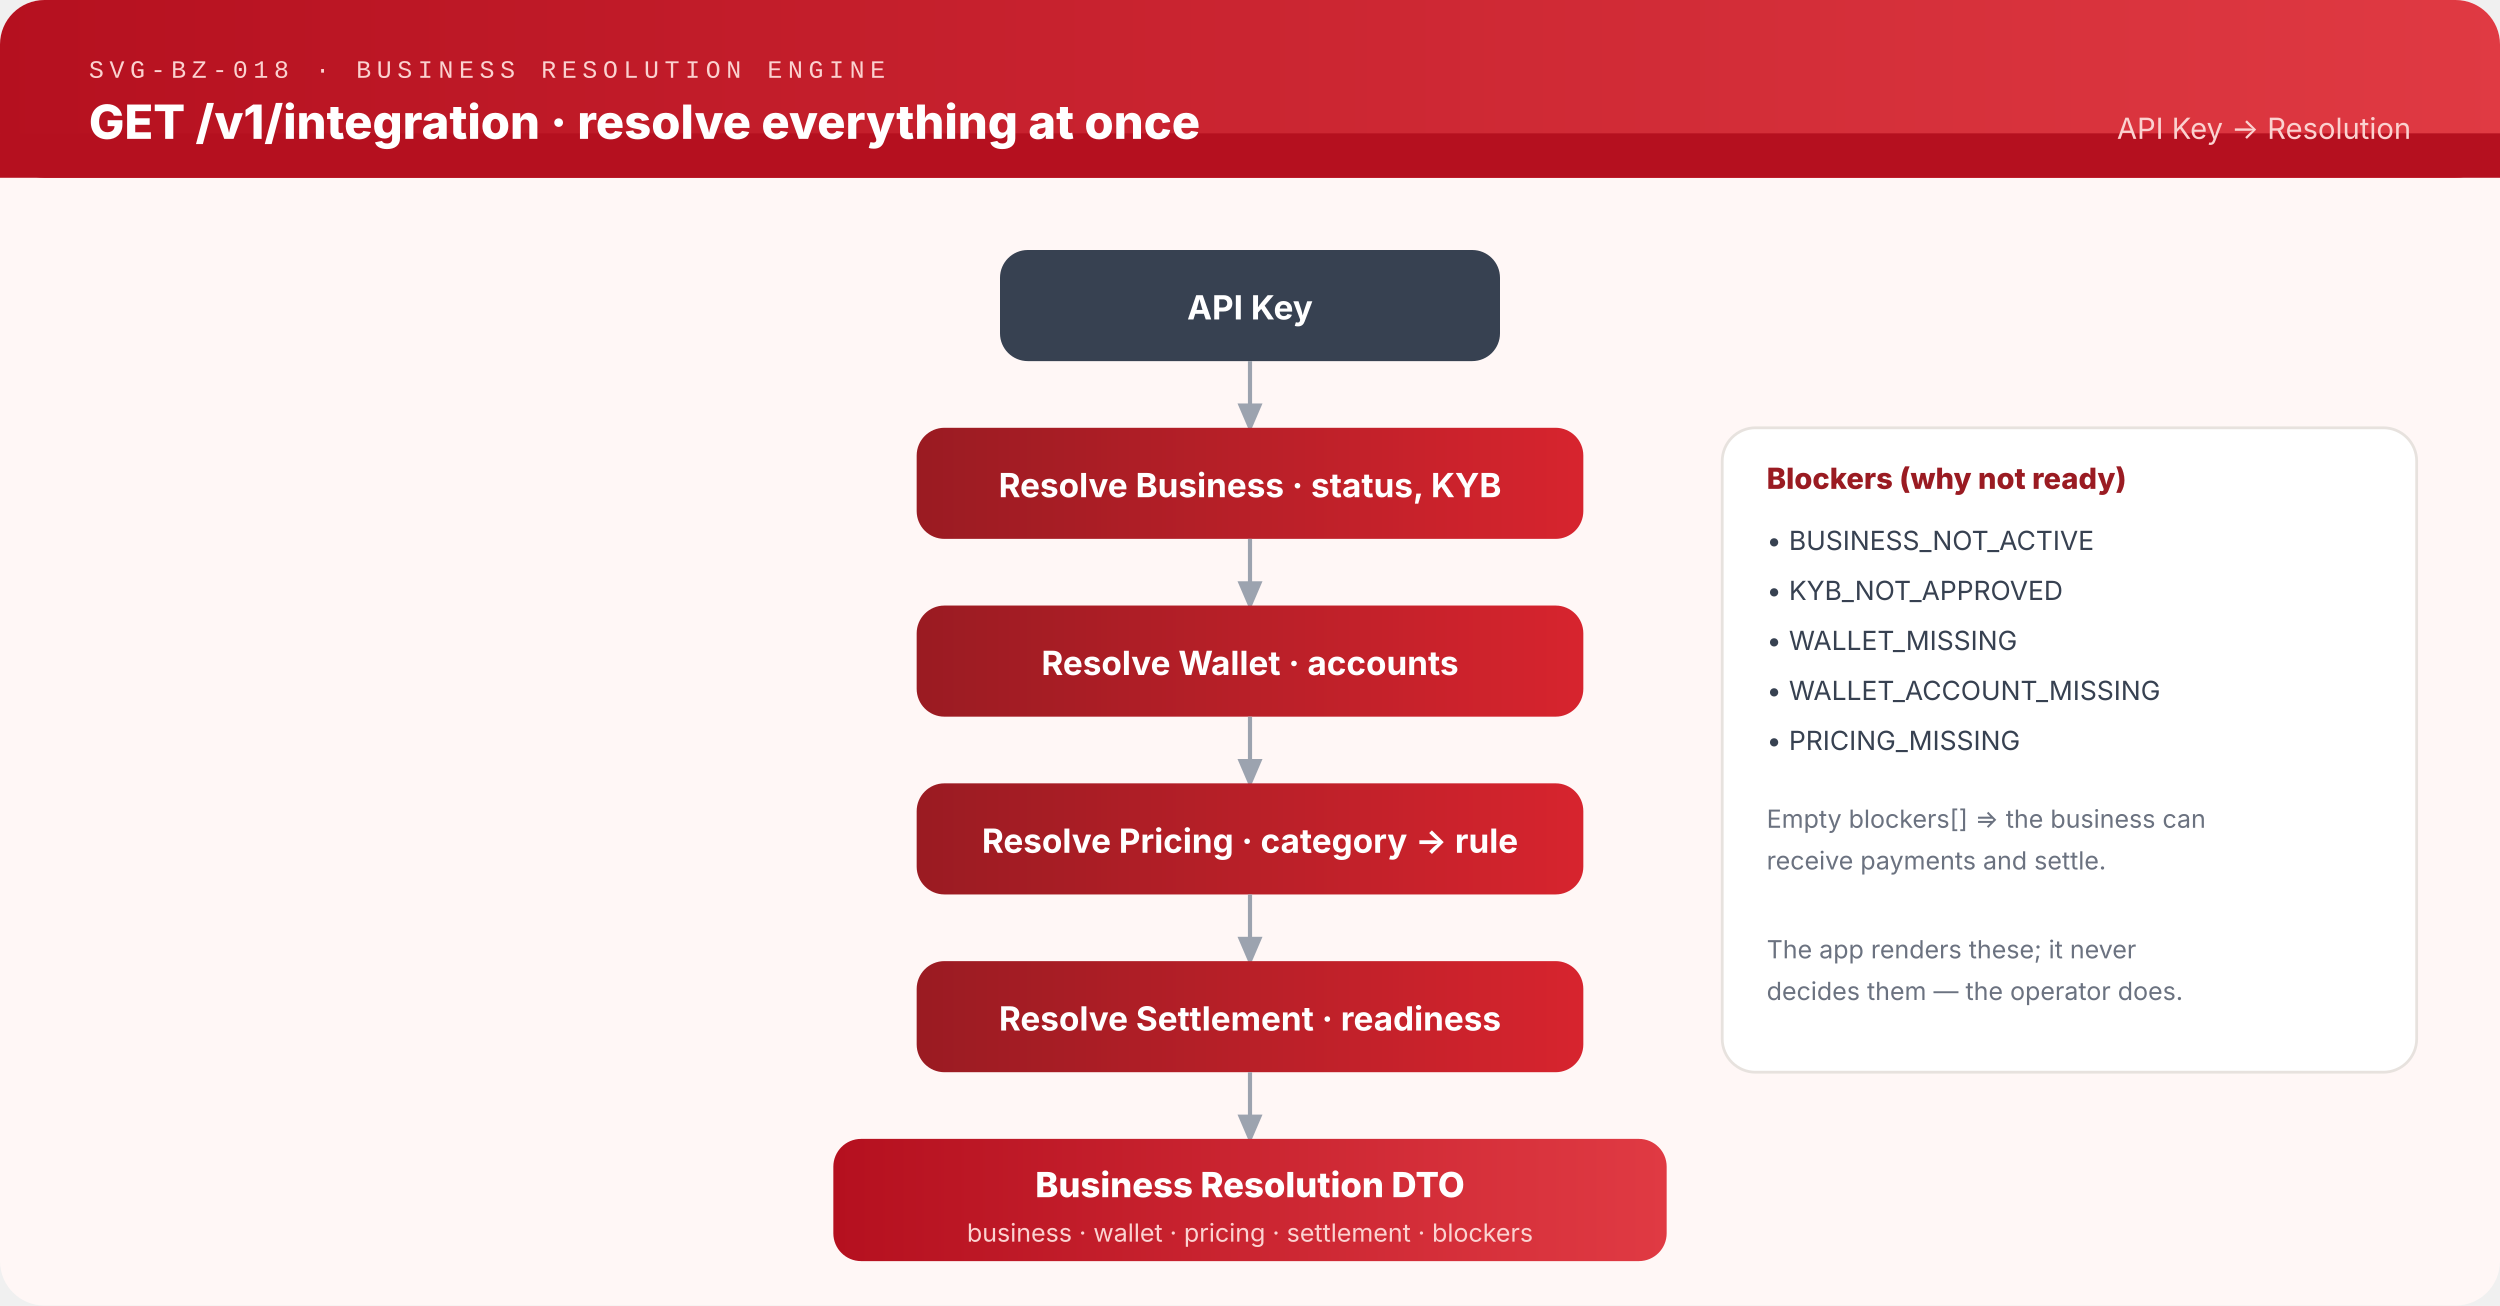
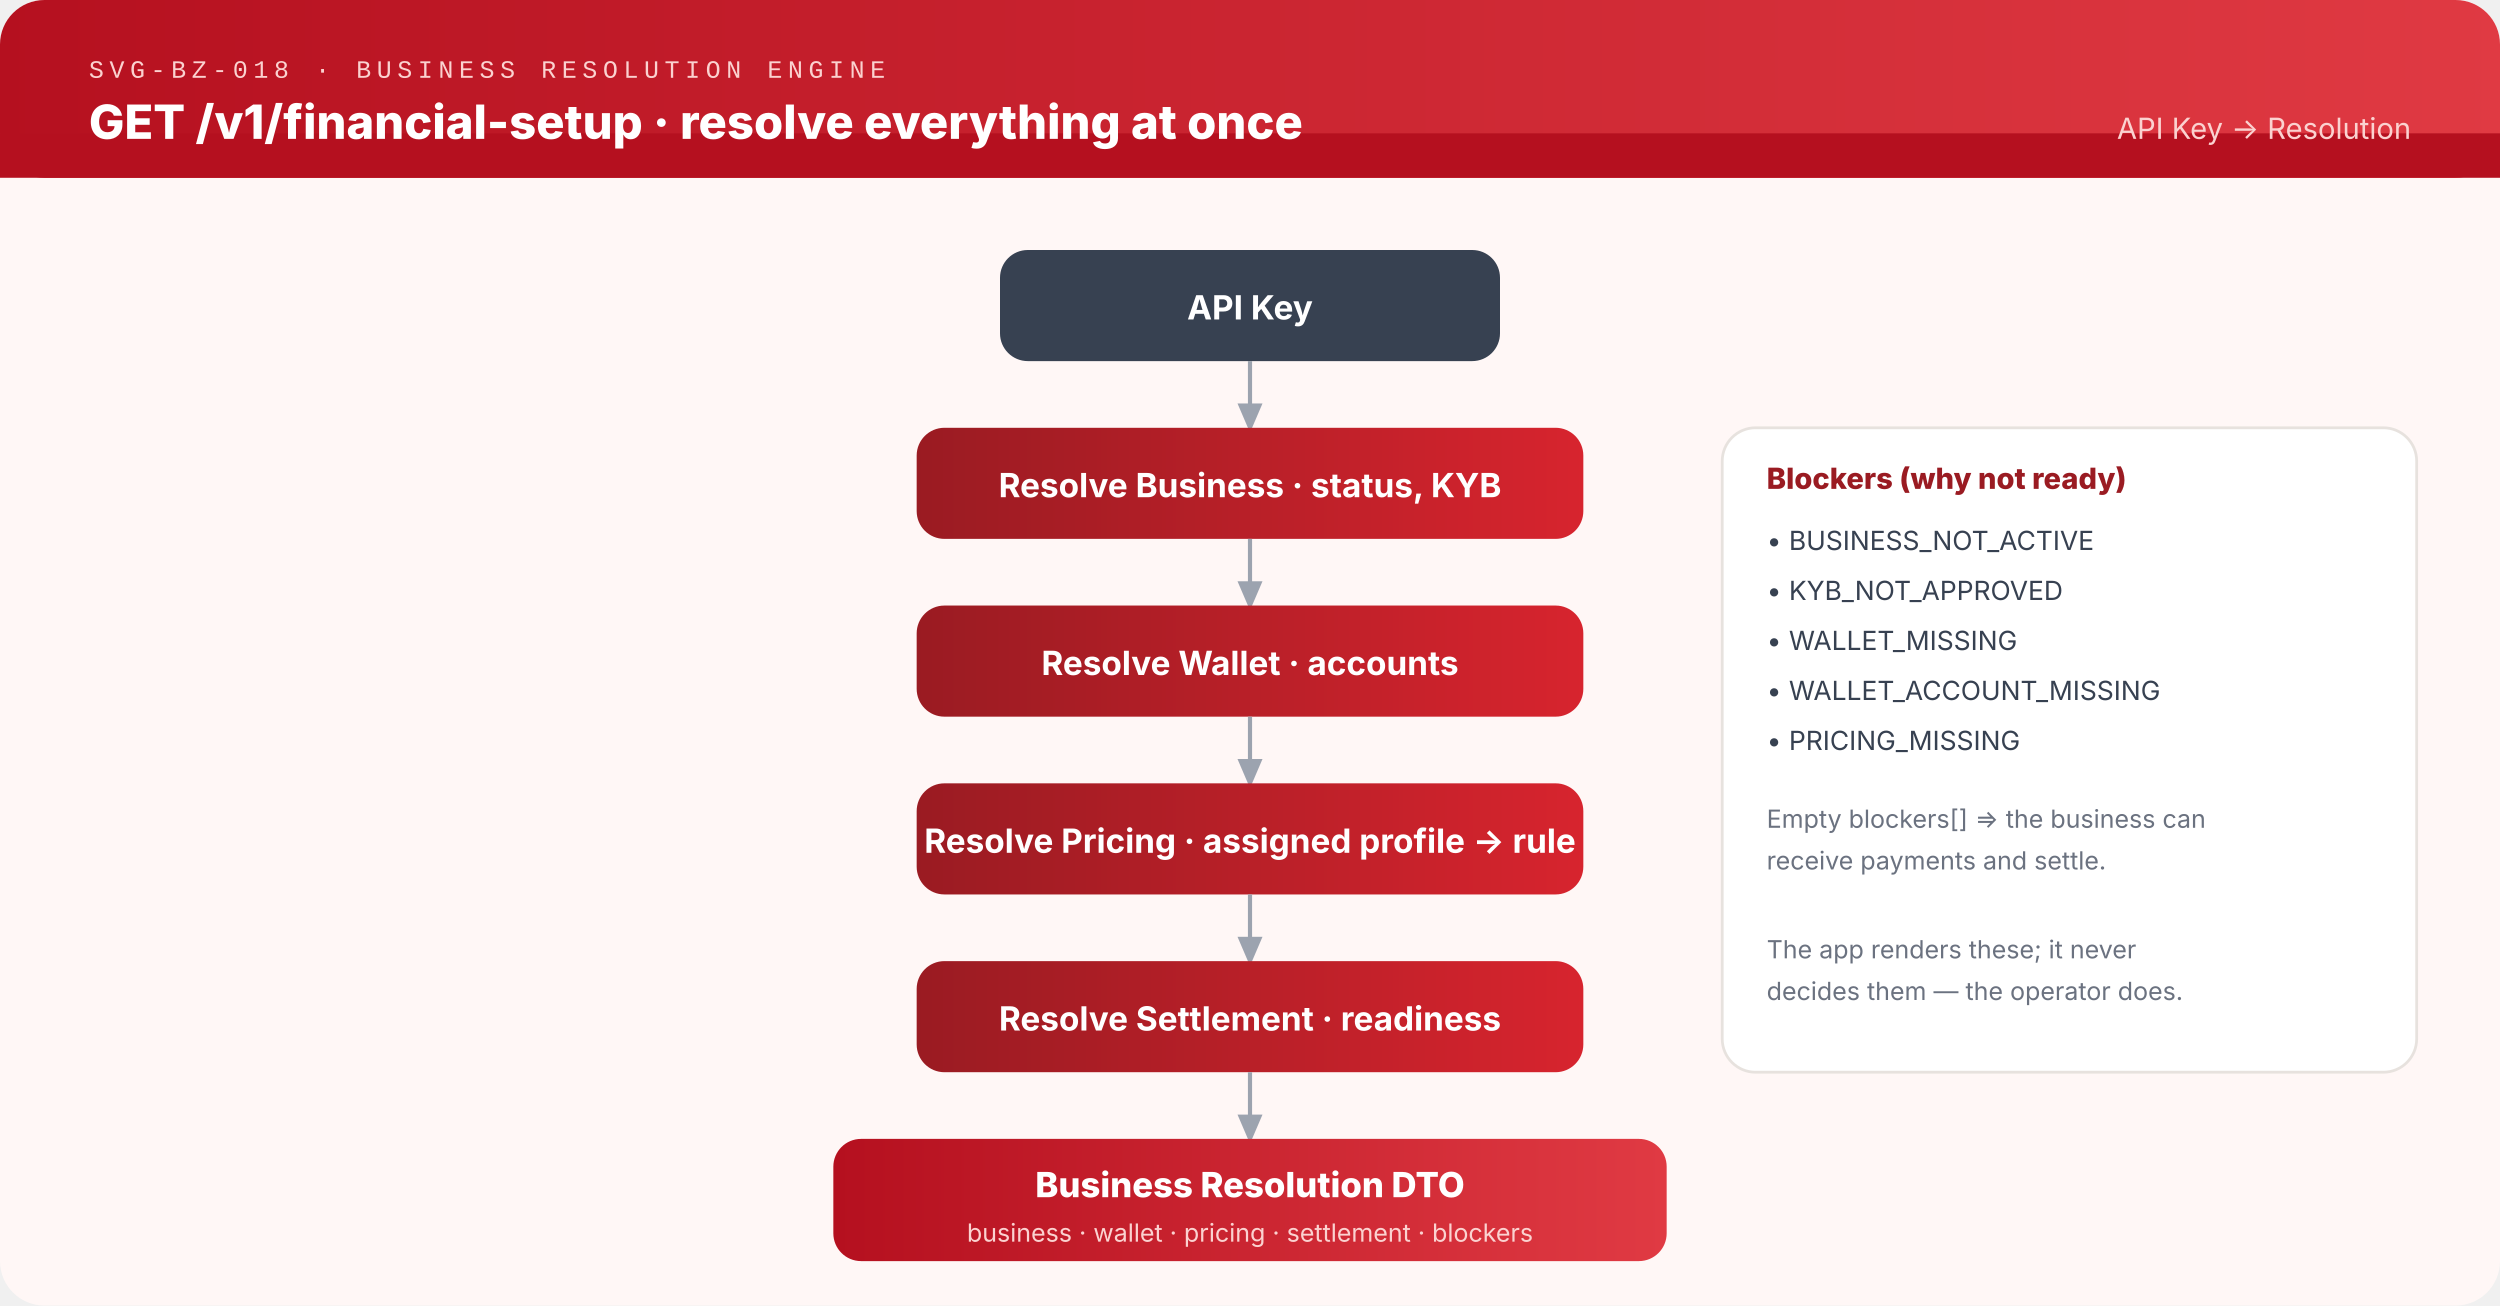
<svg xmlns="http://www.w3.org/2000/svg" viewBox="0 0 900 470" role="img" aria-label="Business Resolution Engine" font-family="system-ui,-apple-system,sans-serif">
  <defs>
    <linearGradient id="hg" x1="0" y1="0" x2="1" y2="0">
      <stop offset="0%" stop-color="#B5101F" />
      <stop offset="100%" stop-color="#E03A43" />
    </linearGradient>
    <linearGradient id="op" x1="0" y1="0" x2="1" y2="0">
      <stop offset="0%" stop-color="#9A1B22" />
      <stop offset="100%" stop-color="#D7242E" />
    </linearGradient>
    <marker id="ar" markerWidth="9" markerHeight="9" refX="4.5" refY="3" orient="auto">
      <path d="M0,0 L0,6 L7,3 z" fill="#9CA3AF" />
    </marker>
  </defs>
  <rect width="900" height="470" fill="#FFF7F6" rx="16" />
  <rect x="0" y="0" width="900" height="64" fill="url(#hg)" rx="16" />
  <rect x="0" y="48" width="900" height="16" fill="#B5101F" />
  <text x="32" y="28" font-family="ui-monospace,'Courier New',monospace" font-size="9" fill="#FBD2D0" letter-spacing="2">SVG-BZ-018 · BUSINESS RESOLUTION ENGINE</text>
-   <text x="32" y="50" font-size="17" font-weight="800" fill="#FFFFFF">GET /v1/integration · resolve everything at once</text>
+   <text x="32" y="50" font-size="17" font-weight="800" fill="#FFFFFF">GET /v1/financial-setup · resolve everything at once</text>
  <text x="868" y="50" text-anchor="end" font-size="10.5" fill="#FBD2D0">API Key → Resolution</text>
  <rect x="360" y="90" width="180" height="40" rx="10" fill="#374151" />
  <text x="450" y="115" text-anchor="middle" font-size="12" font-weight="700" fill="#FFFFFF">API Key</text>
  <line x1="450" y1="130" x2="450" y2="152" stroke="#9CA3AF" stroke-width="1.5" marker-end="url(#ar)" />
  <rect x="330" y="154" width="240" height="40" rx="10" fill="url(#op)" />
  <text x="450" y="179" text-anchor="middle" font-size="12" font-weight="700" fill="#FFFFFF">Resolve Business · status, KYB</text>
  <line x1="450" y1="194" x2="450" y2="216" stroke="#9CA3AF" stroke-width="1.5" marker-end="url(#ar)" />
  <rect x="330" y="218" width="240" height="40" rx="10" fill="url(#op)" />
  <text x="450" y="243" text-anchor="middle" font-size="12" font-weight="700" fill="#FFFFFF">Resolve Wallet · accounts</text>
  <line x1="450" y1="258" x2="450" y2="280" stroke="#9CA3AF" stroke-width="1.5" marker-end="url(#ar)" />
  <rect x="330" y="282" width="240" height="40" rx="10" fill="url(#op)" />
-   <text x="450" y="307" text-anchor="middle" font-size="12" font-weight="700" fill="#FFFFFF">Resolve Pricing · category → rule</text>
+   <text x="450" y="307" text-anchor="middle" font-size="12" font-weight="700" fill="#FFFFFF">Resolve Pricing · assigned profile → rule</text>
  <line x1="450" y1="322" x2="450" y2="344" stroke="#9CA3AF" stroke-width="1.5" marker-end="url(#ar)" />
  <rect x="330" y="346" width="240" height="40" rx="10" fill="url(#op)" />
  <text x="450" y="371" text-anchor="middle" font-size="12" font-weight="700" fill="#FFFFFF">Resolve Settlement · readiness</text>
  <line x1="450" y1="386" x2="450" y2="408" stroke="#9CA3AF" stroke-width="1.5" marker-end="url(#ar)" />
  <rect x="300" y="410" width="300" height="44" rx="10" fill="url(#hg)" />
  <text x="450" y="431" text-anchor="middle" font-size="12.5" font-weight="800" fill="#FFFFFF">Business Resolution DTO</text>
  <text x="450" y="447" text-anchor="middle" font-size="9" fill="#FBD2D0">business · wallet · pricing · settlement · blockers</text>
  <rect x="620" y="154" width="250" height="232" rx="12" fill="#FFFFFF" stroke="#E7E2DE" />
  <text x="636" y="176" font-size="10.5" font-weight="800" fill="#9A1B22">Blockers (why not ready)</text>
  <text x="636" y="198" font-size="9.5" fill="#374151">• BUSINESS_NOT_ACTIVE</text>
  <text x="636" y="216" font-size="9.5" fill="#374151">• KYB_NOT_APPROVED</text>
  <text x="636" y="234" font-size="9.5" fill="#374151">• WALLET_MISSING</text>
  <text x="636" y="252" font-size="9.5" fill="#374151">• WALLET_ACCOUNT_MISSING</text>
  <text x="636" y="270" font-size="9.5" fill="#374151">• PRICING_MISSING</text>
  <text x="636" y="298" font-size="9" fill="#6B7280">Empty blockers[] ⇒ the business can</text>
  <text x="636" y="313" font-size="9" fill="#6B7280">receive payments and settle.</text>
  <text x="636" y="345" font-size="9" fill="#6B7280">The app renders these; it never</text>
  <text x="636" y="360" font-size="9" fill="#6B7280">decides them — the operator does.</text>
</svg>
